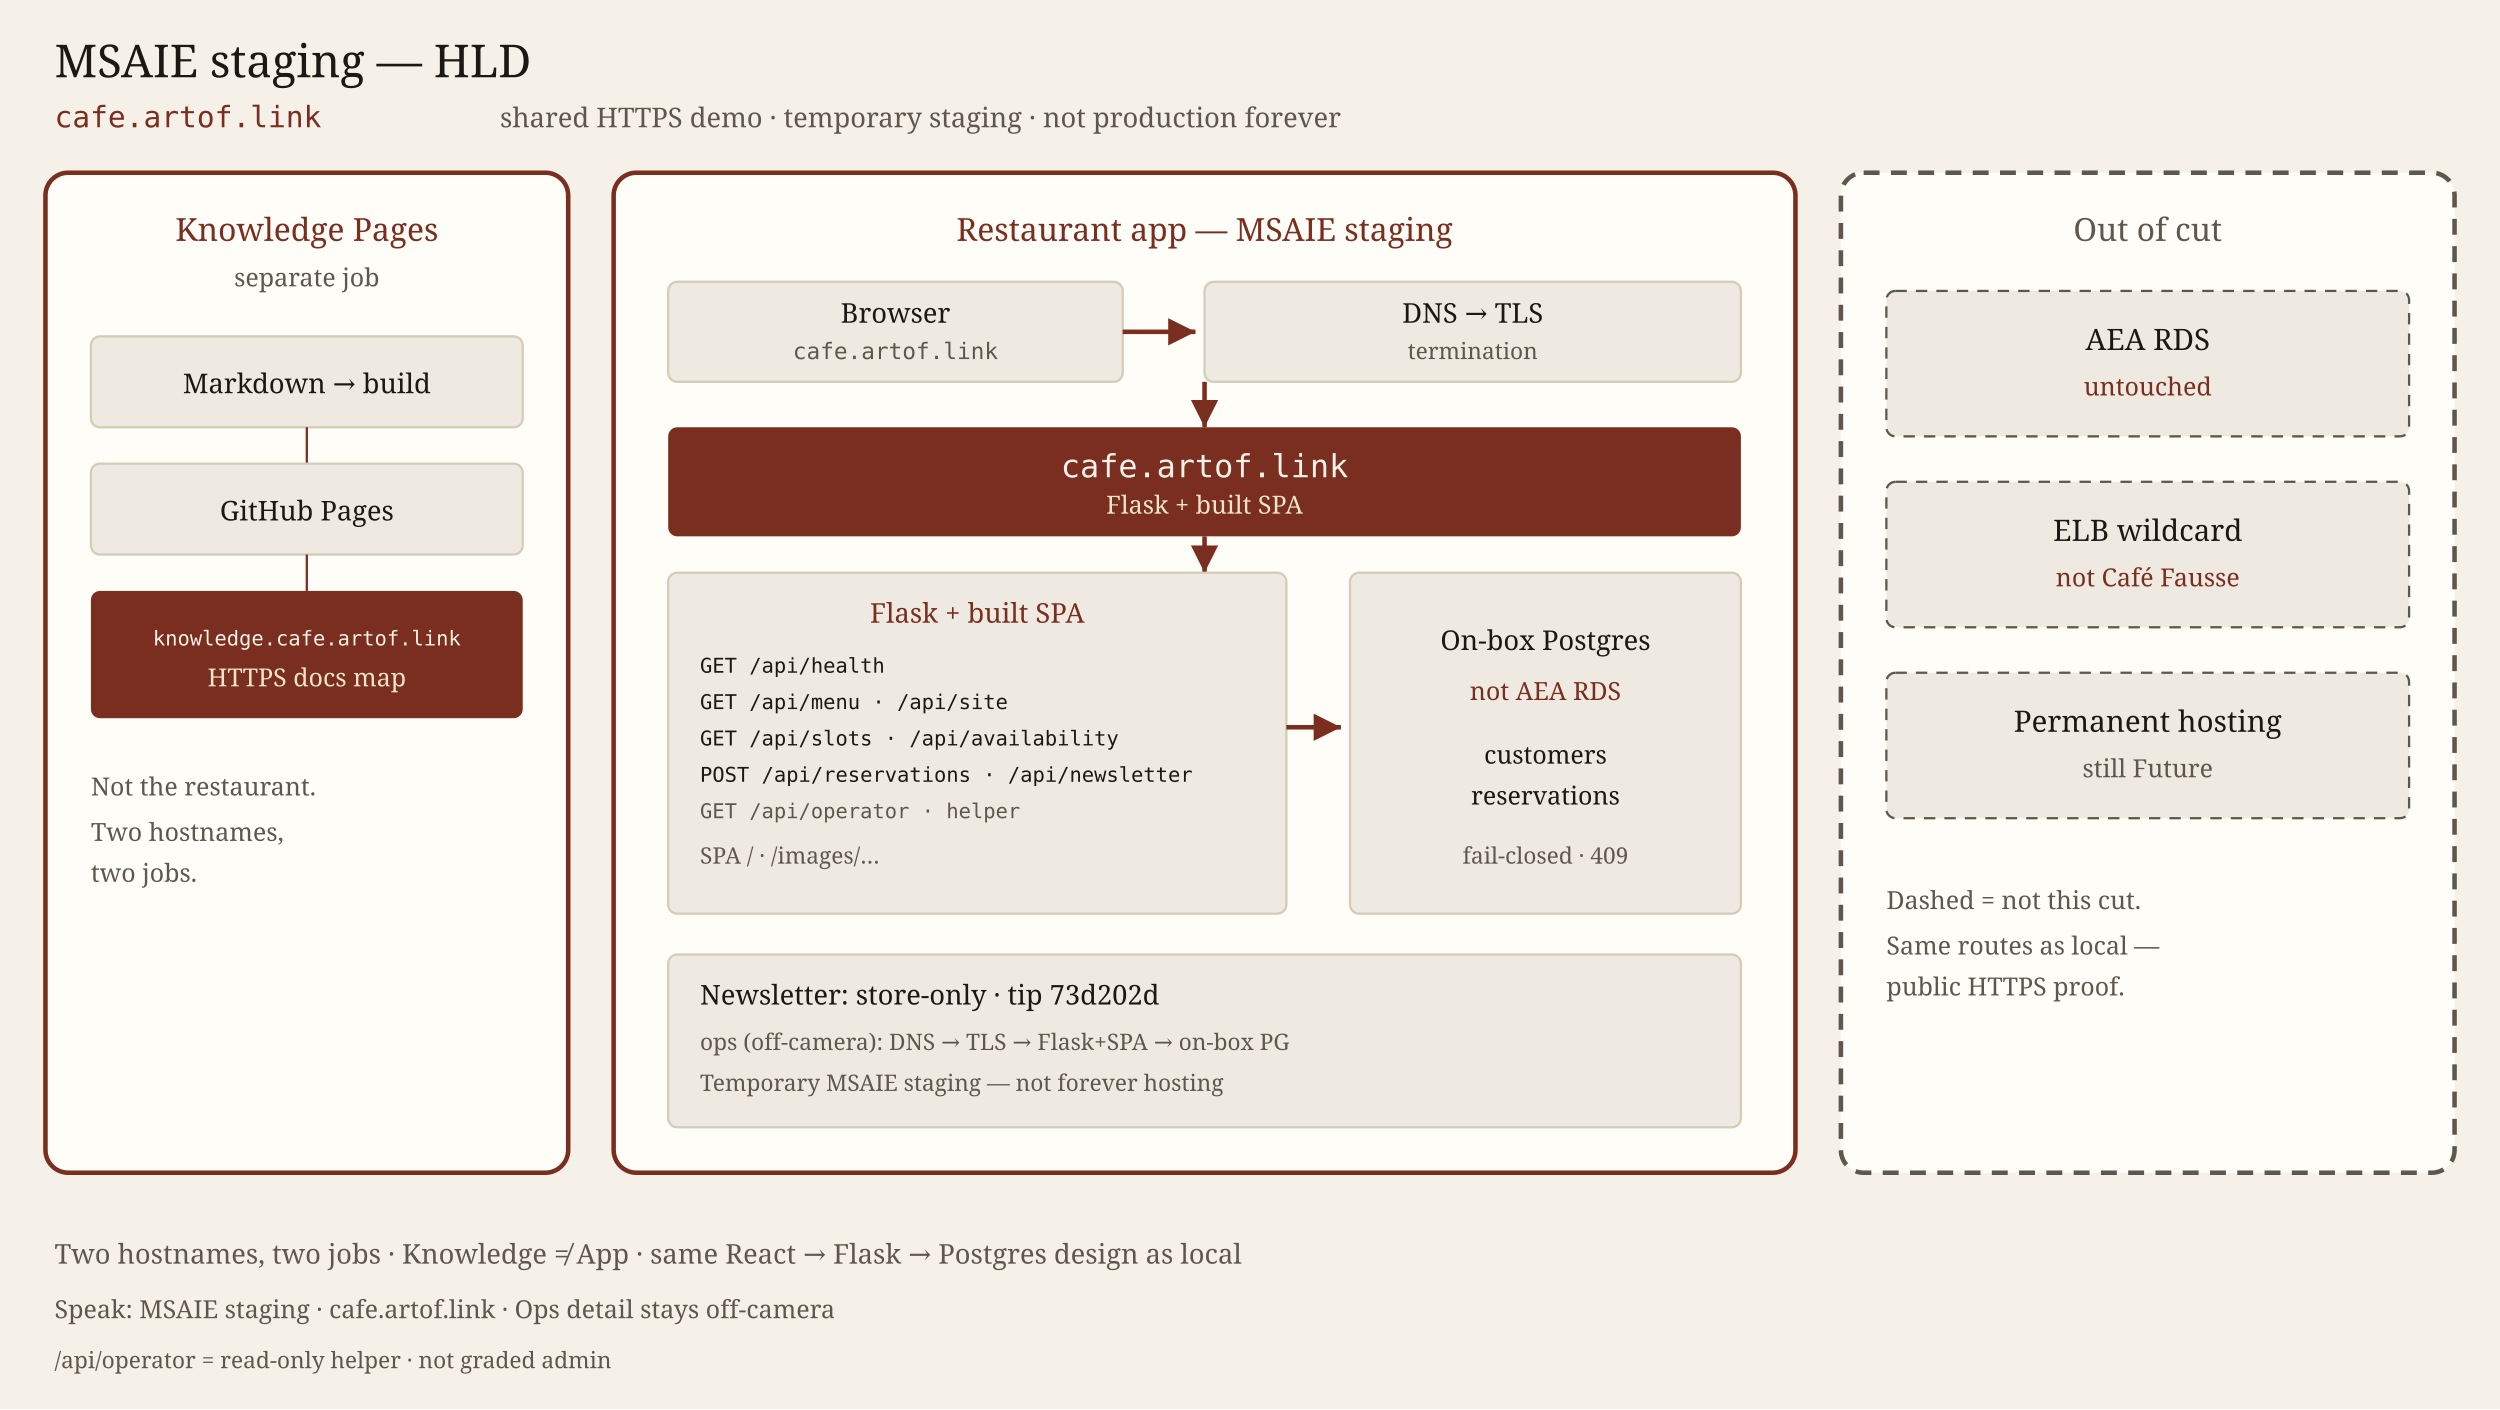
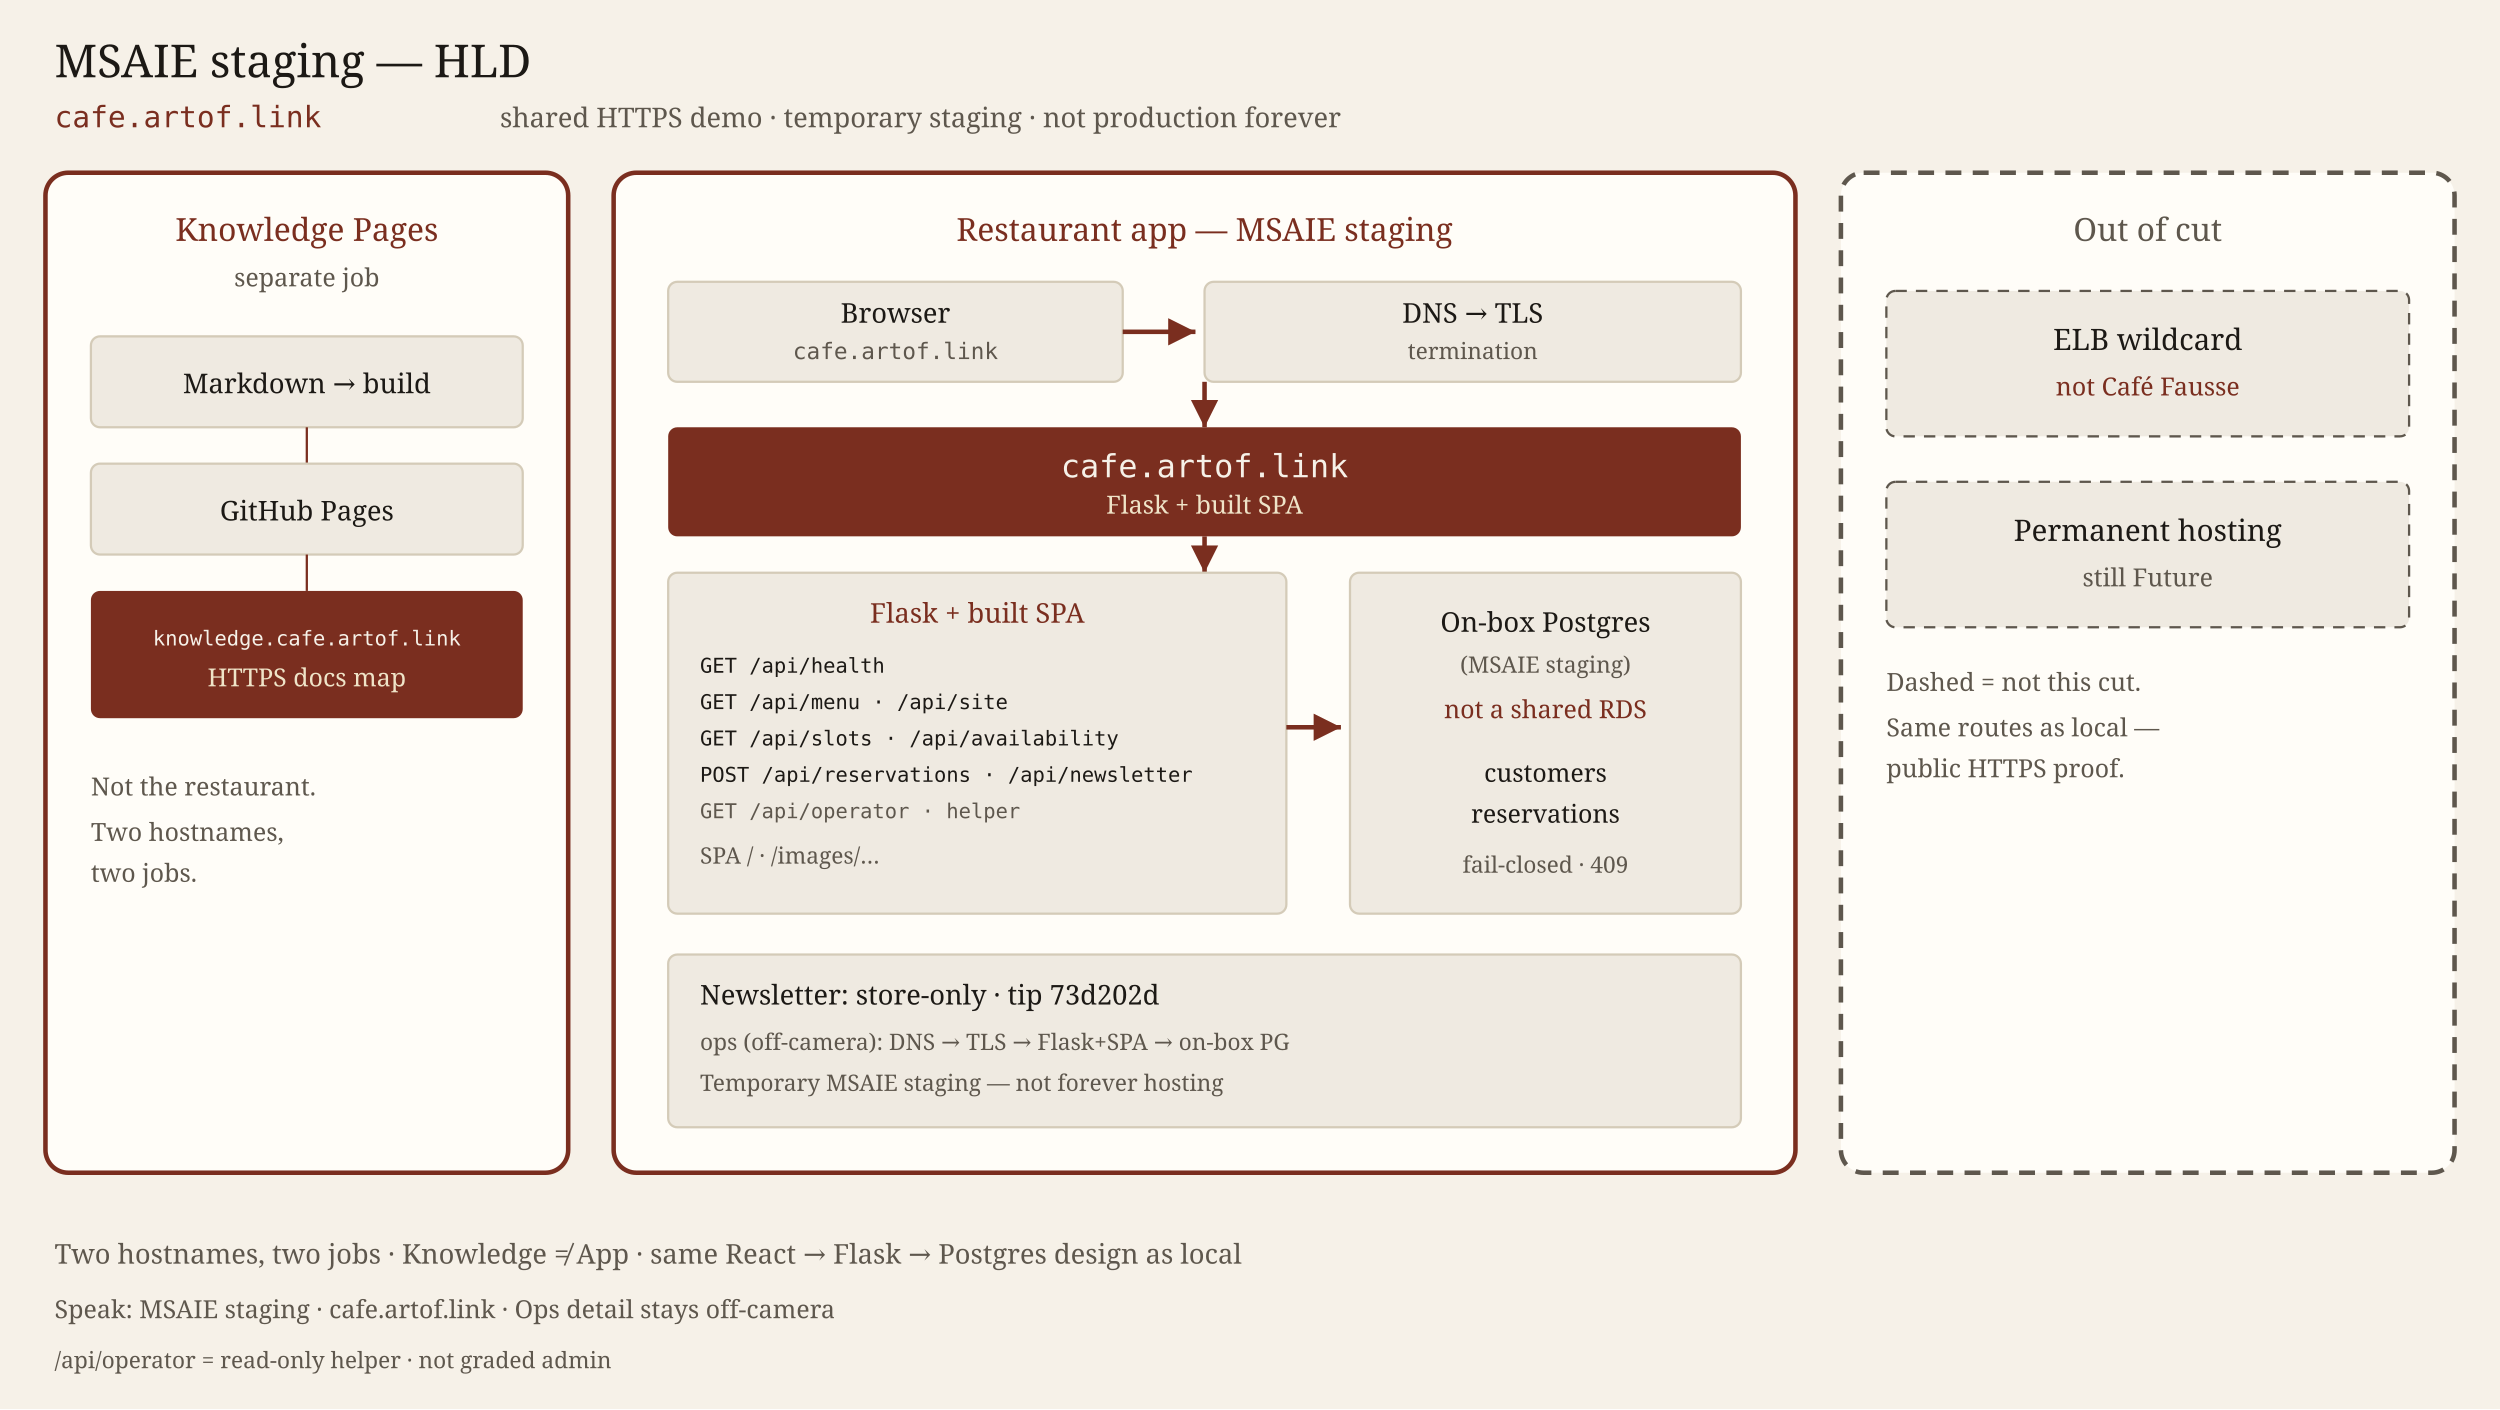
<svg xmlns="http://www.w3.org/2000/svg" viewBox="0 0 1100 620" role="img" aria-labelledby="t2 d2">
  <rect width="1100" height="620" fill="#f6f1e8" />
  <text x="24" y="34" font-family="Georgia, serif" font-size="20" fill="#1c1915">MSAIE staging — HLD</text>
  <text x="24" y="56" font-family="ui-monospace, monospace" font-size="13" fill="#7a2e1f">cafe.artof.link</text>
  <text x="220" y="56" font-family="Georgia, serif" font-size="12" fill="#5e574d">shared HTTPS demo · temporary staging · not production forever</text>
  <rect x="20" y="76" width="230" height="440" rx="10" fill="#fffdf8" stroke="#7a2e1f" stroke-width="2" />
  <text x="135" y="106" text-anchor="middle" font-family="Georgia, serif" font-size="14" fill="#7a2e1f">Knowledge Pages</text>
  <text x="135" y="126" text-anchor="middle" font-family="Georgia, serif" font-size="11" fill="#5e574d">separate job</text>
  <rect x="40" y="148" width="190" height="40" rx="4" fill="#efeae1" stroke="#d4cbb8" />
  <text x="135" y="173" text-anchor="middle" font-family="Georgia, serif" font-size="12" fill="#1c1915">Markdown → build</text>
  <line x1="135" y1="188" x2="135" y2="204" stroke="#7a2e1f" />
  <rect x="40" y="204" width="190" height="40" rx="4" fill="#efeae1" stroke="#d4cbb8" />
  <text x="135" y="229" text-anchor="middle" font-family="Georgia, serif" font-size="12" fill="#1c1915">GitHub Pages</text>
  <line x1="135" y1="244" x2="135" y2="260" stroke="#7a2e1f" />
  <rect x="40" y="260" width="190" height="56" rx="4" fill="#7a2e1f" />
  <text x="135" y="284" text-anchor="middle" font-family="ui-monospace, monospace" font-size="9" fill="#f6f1e8">knowledge.cafe.artof.link</text>
  <text x="135" y="302" text-anchor="middle" font-family="Georgia, serif" font-size="11" fill="#efe4c8">HTTPS docs map</text>
  <text x="40" y="350" font-family="Georgia, serif" font-size="11" fill="#5e574d">Not the restaurant.</text>
  <text x="40" y="370" font-family="Georgia, serif" font-size="11" fill="#5e574d">Two hostnames,</text>
  <text x="40" y="388" font-family="Georgia, serif" font-size="11" fill="#5e574d">two jobs.</text>
  <rect x="270" y="76" width="520" height="440" rx="10" fill="#fffdf8" stroke="#7a2e1f" stroke-width="2" />
  <text x="530" y="106" text-anchor="middle" font-family="Georgia, serif" font-size="14" fill="#7a2e1f">Restaurant app — MSAIE staging</text>
  <rect x="294" y="124" width="200" height="44" rx="4" fill="#efeae1" stroke="#d4cbb8" />
  <text x="394" y="142" text-anchor="middle" font-family="Georgia, serif" font-size="12" fill="#1c1915">Browser</text>
  <text x="394" y="158" text-anchor="middle" font-family="ui-monospace, monospace" font-size="10" fill="#5e574d">cafe.artof.link</text>
  <line x1="494" y1="146" x2="526" y2="146" stroke="#7a2e1f" stroke-width="2" />
  <polygon points="526,146 514,140 514,152" fill="#7a2e1f" />
  <rect x="530" y="124" width="236" height="44" rx="4" fill="#efeae1" stroke="#d4cbb8" />
  <text x="648" y="142" text-anchor="middle" font-family="Georgia, serif" font-size="12" fill="#1c1915">DNS → TLS</text>
  <text x="648" y="158" text-anchor="middle" font-family="Georgia, serif" font-size="10" fill="#5e574d">termination</text>
  <line x1="530" y1="168" x2="530" y2="188" stroke="#7a2e1f" stroke-width="2" />
  <polygon points="530,188 524,176 536,176" fill="#7a2e1f" />
  <rect x="294" y="188" width="472" height="48" rx="4" fill="#7a2e1f" />
  <text x="530" y="210" text-anchor="middle" font-family="ui-monospace, monospace" font-size="14" fill="#f6f1e8">cafe.artof.link</text>
  <text x="530" y="226" text-anchor="middle" font-family="Georgia, serif" font-size="11" fill="#efe4c8">Flask + built SPA</text>
  <line x1="530" y1="236" x2="530" y2="252" stroke="#7a2e1f" stroke-width="2" />
  <polygon points="530,252 524,240 536,240" fill="#7a2e1f" />
  <rect x="294" y="252" width="272" height="150" rx="4" fill="#efeae1" stroke="#d4cbb8" />
  <text x="430" y="274" text-anchor="middle" font-family="Georgia, serif" font-size="12" fill="#7a2e1f">Flask + built SPA</text>
  <text x="308" y="296" font-family="ui-monospace, monospace" font-size="9" fill="#1c1915">GET  /api/health</text>
  <text x="308" y="312" font-family="ui-monospace, monospace" font-size="9" fill="#1c1915">GET  /api/menu · /api/site</text>
  <text x="308" y="328" font-family="ui-monospace, monospace" font-size="9" fill="#1c1915">GET  /api/slots · /api/availability</text>
  <text x="308" y="344" font-family="ui-monospace, monospace" font-size="9" fill="#1c1915">POST /api/reservations · /api/newsletter</text>
  <text x="308" y="360" font-family="ui-monospace, monospace" font-size="9" fill="#5e574d">GET  /api/operator · helper</text>
  <text x="308" y="380" font-family="Georgia, serif" font-size="10" fill="#5e574d">SPA / · /images/…</text>
  <line x1="566" y1="320" x2="590" y2="320" stroke="#7a2e1f" stroke-width="2" />
  <polygon points="590,320 578,314 578,326" fill="#7a2e1f" />
  <rect x="594" y="252" width="172" height="150" rx="4" fill="#efeae1" stroke="#d4cbb8" />
-   <text x="680" y="286" text-anchor="middle" font-family="Georgia, serif" font-size="12" fill="#1c1915">On-box Postgres</text>
-   <text x="680" y="308" text-anchor="middle" font-family="Georgia, serif" font-size="11" fill="#7a2e1f">not AEA RDS</text>
-   <text x="680" y="336" text-anchor="middle" font-family="Georgia, serif" font-size="11" fill="#1c1915">customers</text>
-   <text x="680" y="354" text-anchor="middle" font-family="Georgia, serif" font-size="11" fill="#1c1915">reservations</text>
-   <text x="680" y="380" text-anchor="middle" font-family="Georgia, serif" font-size="10" fill="#5e574d">fail-closed · 409</text>
+   <text x="680" y="278" text-anchor="middle" font-family="Georgia, serif" font-size="12" fill="#1c1915">On-box Postgres</text>
+   <text x="680" y="296" text-anchor="middle" font-family="Georgia, serif" font-size="10" fill="#5e574d">(MSAIE staging)</text>
+   <text x="680" y="316" text-anchor="middle" font-family="Georgia, serif" font-size="11" fill="#7a2e1f">not a shared RDS</text>
+   <text x="680" y="344" text-anchor="middle" font-family="Georgia, serif" font-size="11" fill="#1c1915">customers</text>
+   <text x="680" y="362" text-anchor="middle" font-family="Georgia, serif" font-size="11" fill="#1c1915">reservations</text>
+   <text x="680" y="384" text-anchor="middle" font-family="Georgia, serif" font-size="10" fill="#5e574d">fail-closed · 409</text>
  <rect x="294" y="420" width="472" height="76" rx="4" fill="#efeae1" stroke="#d4cbb8" />
  <text x="308" y="442" font-family="Georgia, serif" font-size="12" fill="#1c1915">Newsletter: store-only · tip 73d202d</text>
  <text x="308" y="462" font-family="Georgia, serif" font-size="10" fill="#5e574d">ops (off-camera): DNS → TLS → Flask+SPA → on-box PG</text>
  <text x="308" y="480" font-family="Georgia, serif" font-size="10" fill="#5e574d">Temporary MSAIE staging — not forever hosting</text>
  <rect x="810" y="76" width="270" height="440" rx="10" fill="#fffdf8" stroke="#5e574d" stroke-width="2" stroke-dasharray="7 5" />
  <text x="945" y="106" text-anchor="middle" font-family="Georgia, serif" font-size="14" fill="#5e574d">Out of cut</text>
  <rect x="830" y="128" width="230" height="64" rx="4" fill="#efeae1" stroke="#5e574d" stroke-dasharray="5 4" />
-   <text x="945" y="154" text-anchor="middle" font-family="Georgia, serif" font-size="13" fill="#1c1915">AEA RDS</text>
-   <text x="945" y="174" text-anchor="middle" font-family="Georgia, serif" font-size="11" fill="#7a2e1f">untouched</text>
+   <text x="945" y="154" text-anchor="middle" font-family="Georgia, serif" font-size="13" fill="#1c1915">ELB wildcard</text>
+   <text x="945" y="174" text-anchor="middle" font-family="Georgia, serif" font-size="11" fill="#7a2e1f">not Café Fausse</text>
  <rect x="830" y="212" width="230" height="64" rx="4" fill="#efeae1" stroke="#5e574d" stroke-dasharray="5 4" />
-   <text x="945" y="238" text-anchor="middle" font-family="Georgia, serif" font-size="13" fill="#1c1915">ELB wildcard</text>
-   <text x="945" y="258" text-anchor="middle" font-family="Georgia, serif" font-size="11" fill="#7a2e1f">not Café Fausse</text>
-   <rect x="830" y="296" width="230" height="64" rx="4" fill="#efeae1" stroke="#5e574d" stroke-dasharray="5 4" />
-   <text x="945" y="322" text-anchor="middle" font-family="Georgia, serif" font-size="13" fill="#1c1915">Permanent hosting</text>
-   <text x="945" y="342" text-anchor="middle" font-family="Georgia, serif" font-size="11" fill="#5e574d">still Future</text>
-   <text x="830" y="400" font-family="Georgia, serif" font-size="11" fill="#5e574d">Dashed = not this cut.</text>
-   <text x="830" y="420" font-family="Georgia, serif" font-size="11" fill="#5e574d">Same routes as local —</text>
-   <text x="830" y="438" font-family="Georgia, serif" font-size="11" fill="#5e574d">public HTTPS proof.</text>
+   <text x="945" y="238" text-anchor="middle" font-family="Georgia, serif" font-size="13" fill="#1c1915">Permanent hosting</text>
+   <text x="945" y="258" text-anchor="middle" font-family="Georgia, serif" font-size="11" fill="#5e574d">still Future</text>
+   <text x="830" y="304" font-family="Georgia, serif" font-size="11" fill="#5e574d">Dashed = not this cut.</text>
+   <text x="830" y="324" font-family="Georgia, serif" font-size="11" fill="#5e574d">Same routes as local —</text>
+   <text x="830" y="342" font-family="Georgia, serif" font-size="11" fill="#5e574d">public HTTPS proof.</text>
  <text x="24" y="556" font-family="Georgia, serif" font-size="12" fill="#5e574d">Two hostnames, two jobs · Knowledge ≠ App · same React → Flask → Postgres design as local</text>
  <text x="24" y="580" font-family="Georgia, serif" font-size="11" fill="#5e574d">Speak: MSAIE staging · cafe.artof.link · Ops detail stays off-camera</text>
  <text x="24" y="602" font-family="Georgia, serif" font-size="10" fill="#5e574d">/api/operator = read-only helper · not graded admin</text>
</svg>
